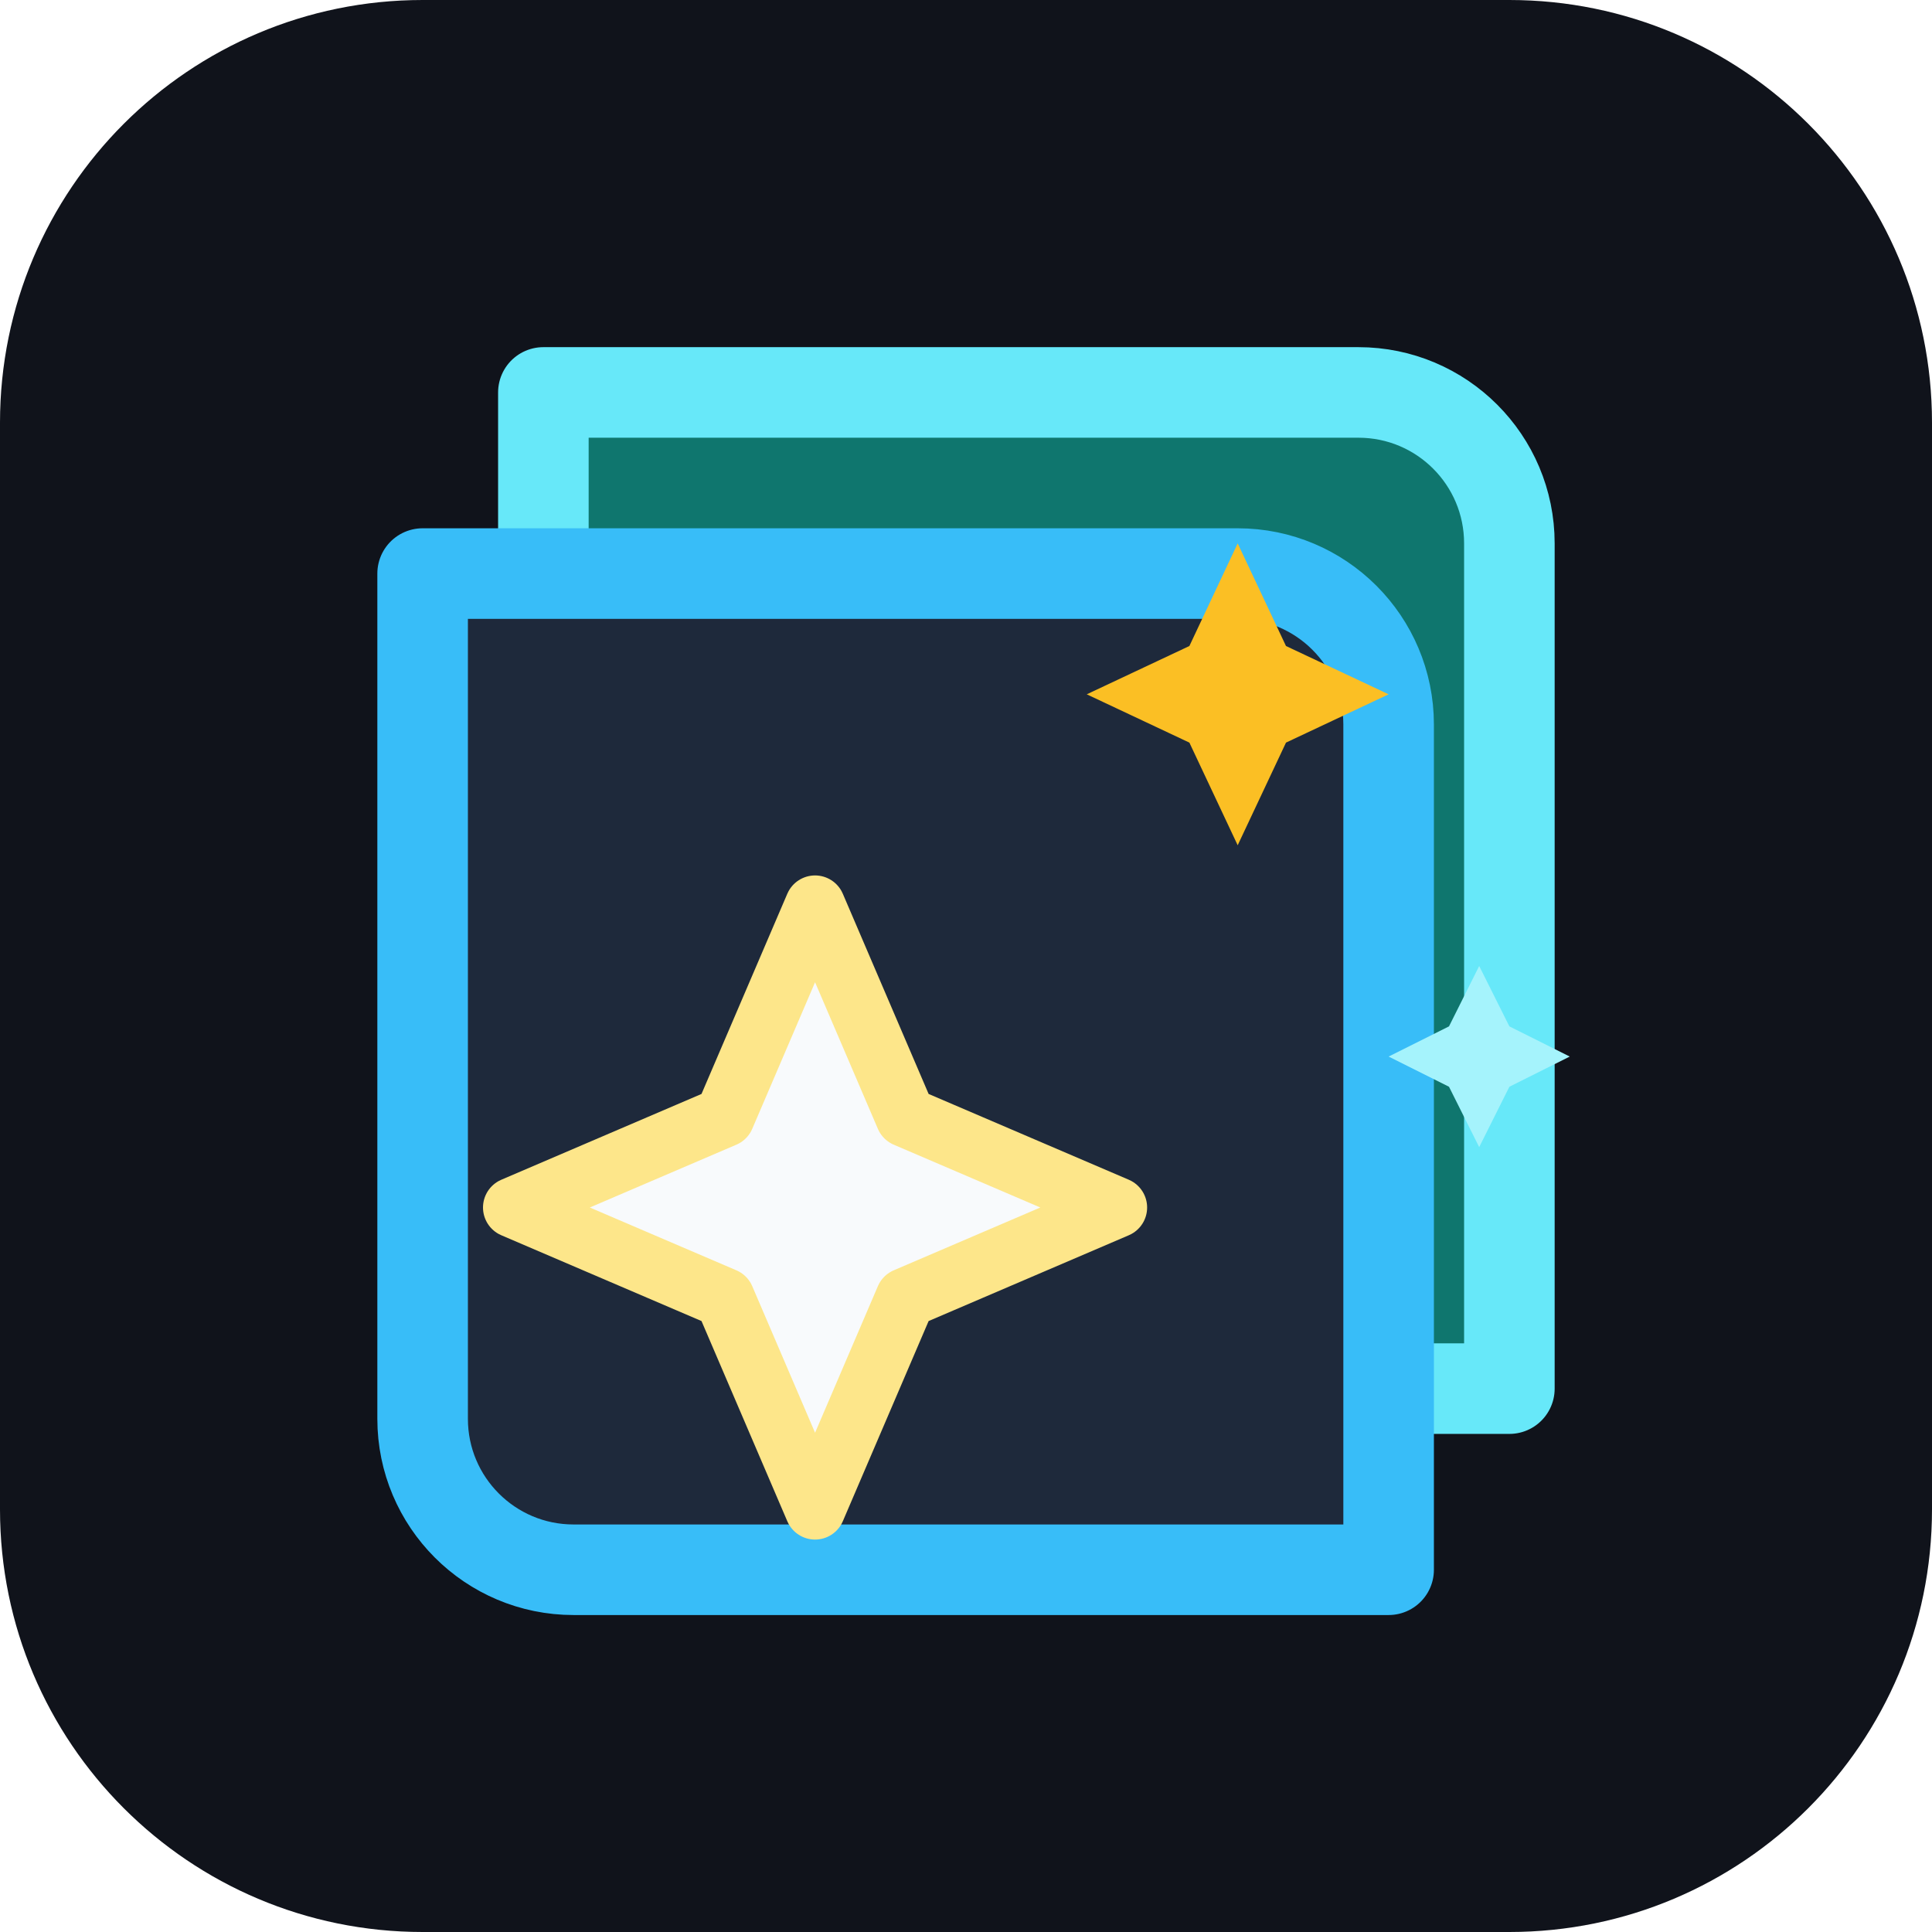
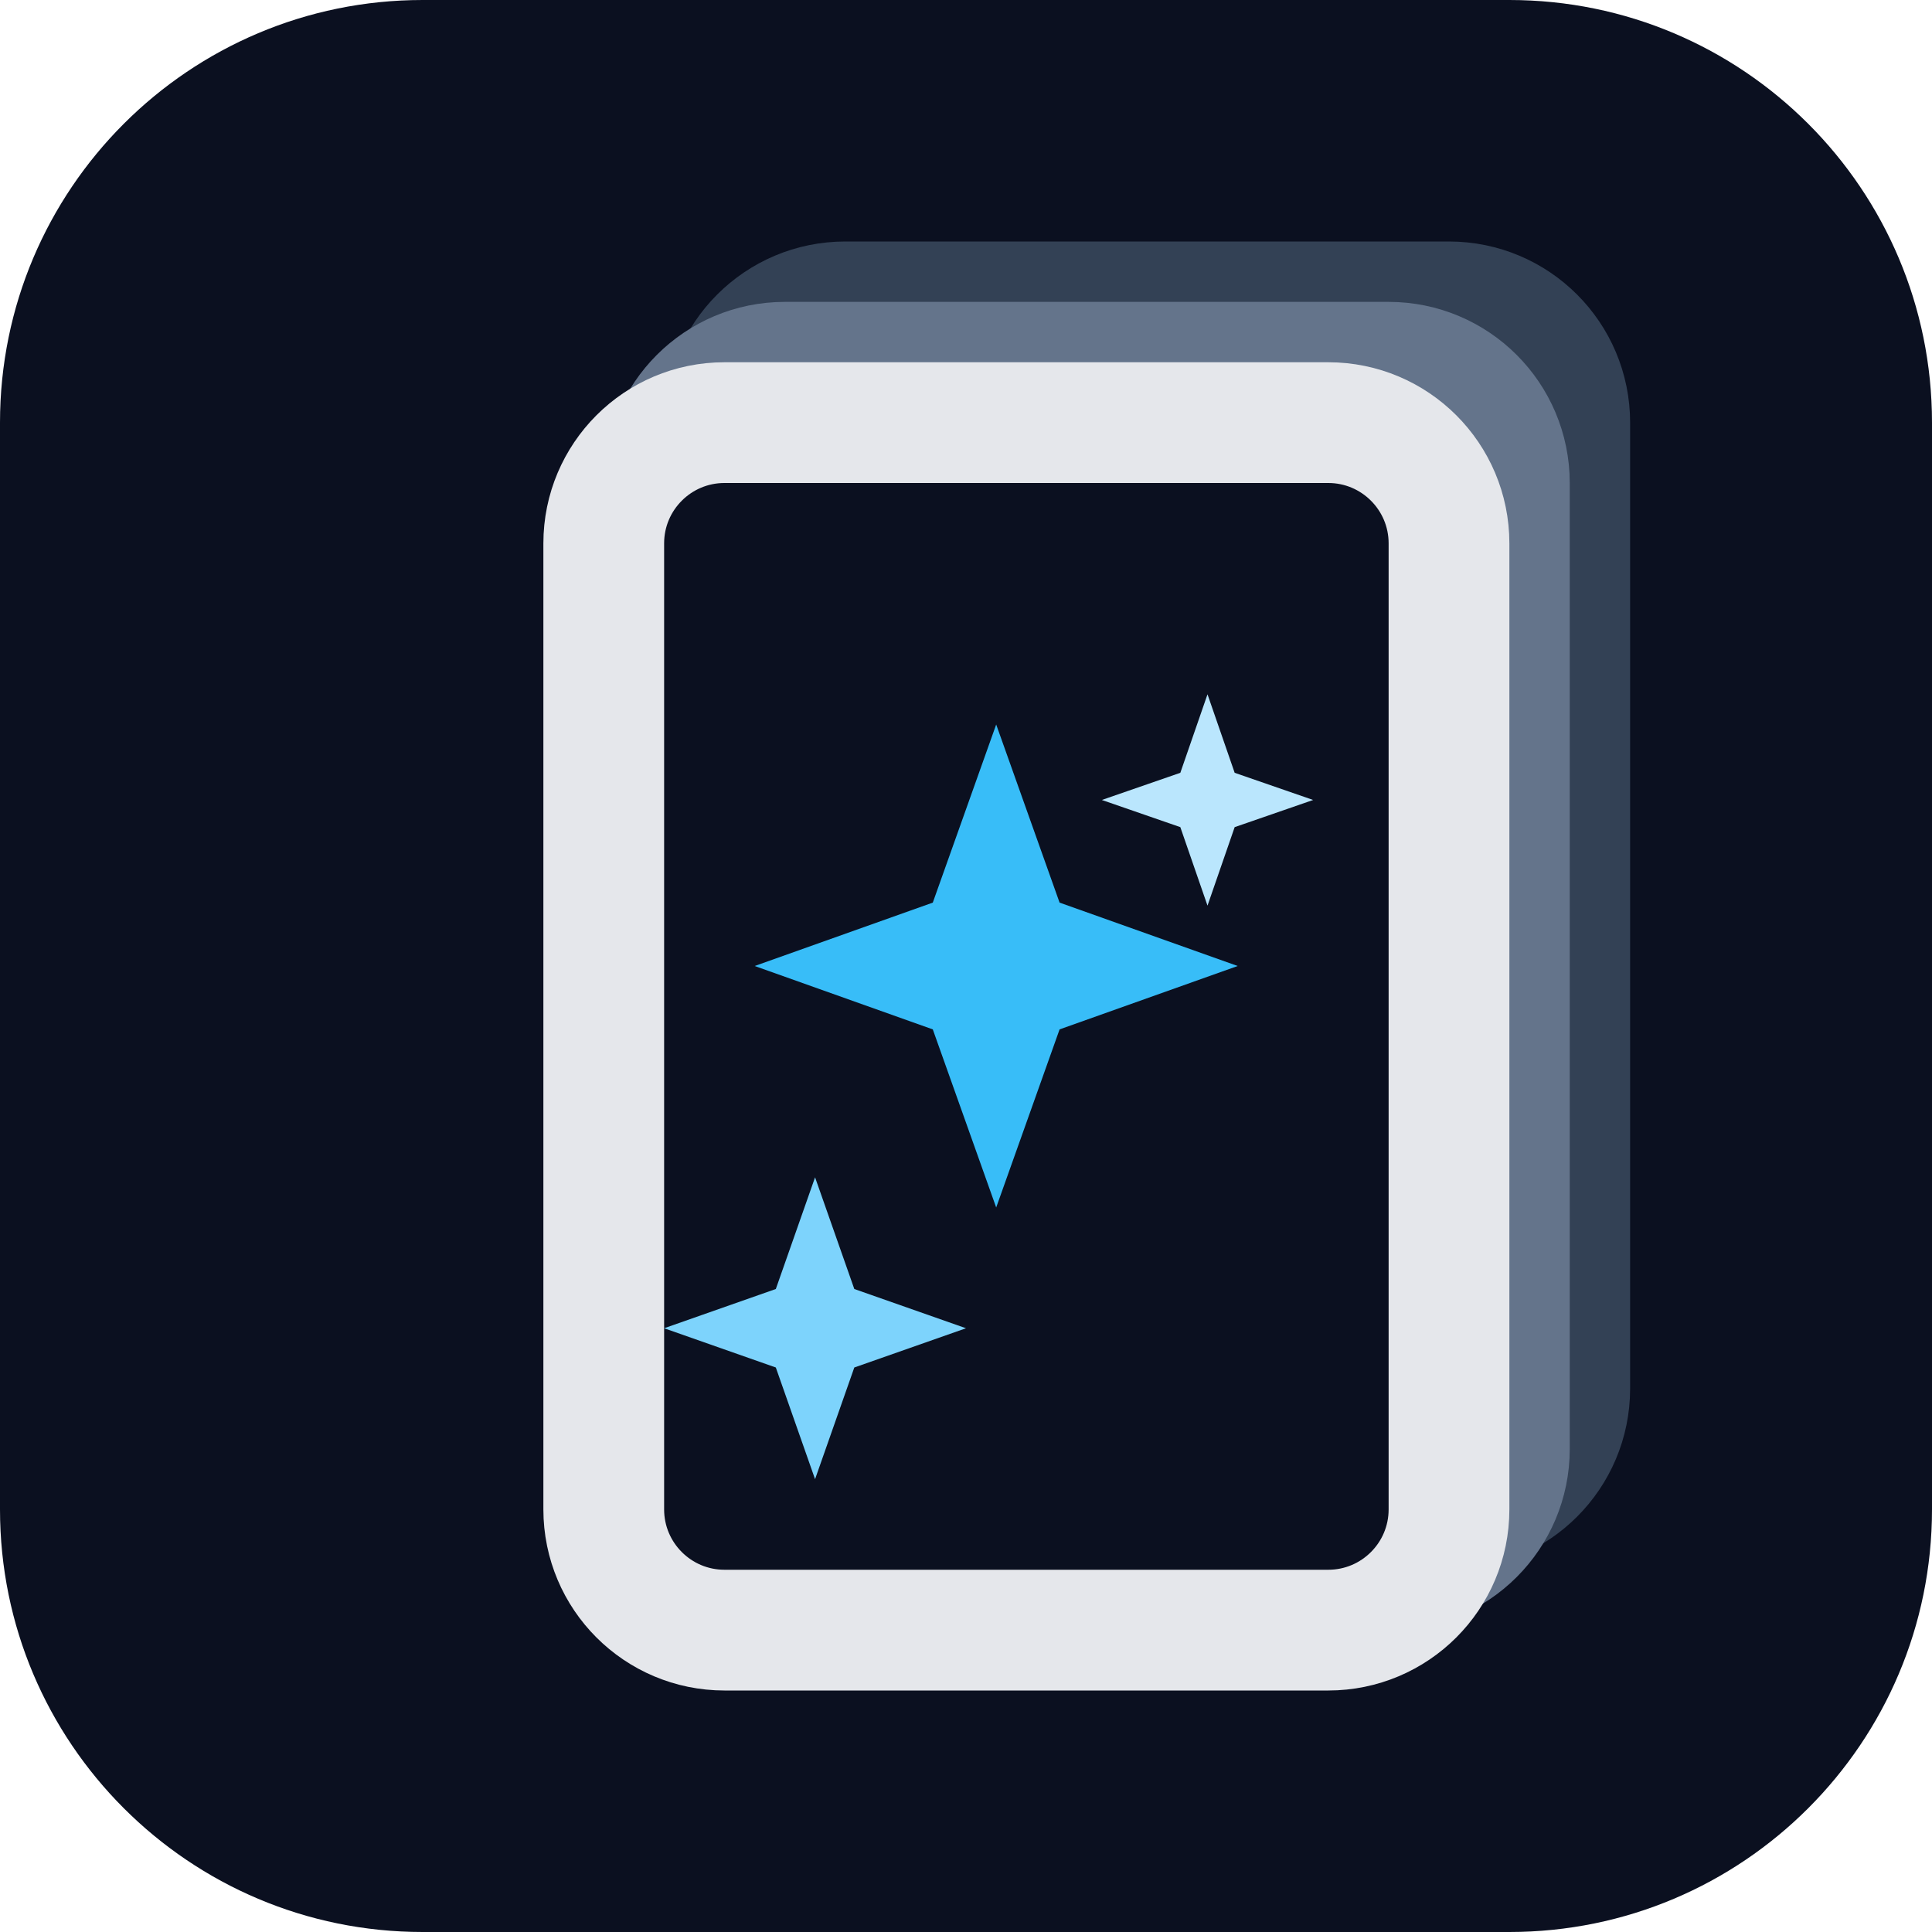
- <svg xmlns="http://www.w3.org/2000/svg" viewBox="0 0 64 64" role="img" aria-label="MTG Auto Deck">
-   <rect width="64" height="64" rx="14" fill="#10131b" />
-   <path d="M18 13h27a5 5 0 0 1 5 5v28H23a5 5 0 0 1-5-5V13Z" fill="#0f766e" stroke="#67e8f9" stroke-width="3" stroke-linejoin="round" />
-   <path d="M14 19h27a5 5 0 0 1 5 5v28H19a5 5 0 0 1-5-5V19Z" fill="#1e293b" stroke="#38bdf8" stroke-width="3" stroke-linejoin="round" />
-   <path d="M24 37l3-7 3 7 7 3-7 3-3 7-3-7-7-3 7-3Z" fill="#f8fafc" stroke="#fde68a" stroke-width="2" stroke-linejoin="round" />
-   <path d="M41 18l1.6 3.4L46 23l-3.4 1.6L41 28l-1.6-3.4L36 23l3.4-1.6L41 18Z" fill="#fbbf24" />
-   <path d="M49 32l1 2 2 1-2 1-1 2-1-2-2-1 2-1 1-2Z" fill="#a5f3fc" />
+ <svg xmlns="http://www.w3.org/2000/svg" viewBox="0 0 64 64" role="img" aria-labelledby="title">
+   <rect width="64" height="64" rx="14" fill="#0B1020" />
+   <rect x="24" y="10" width="28" height="40" rx="4" fill="#0B1020" stroke="#334155" stroke-width="4" />
+   <rect x="22" y="12" width="28" height="40" rx="4" fill="#0B1020" stroke="#64748B" stroke-width="4" />
+   <rect x="20" y="14" width="28" height="40" rx="4" fill="#0B1020" stroke="#E5E7EB" stroke-width="4" />
+   <path d="M33 24 L35.1 29.9 L41 32 L35.1 34.1 L33 40 L30.9 34.1 L25 32 L30.9 29.9 Z" fill="#38BDF8" />
+   <path d="M27 39 L28.3 42.7 L32 44 L28.3 45.3 L27 49 L25.7 45.3 L22 44 L25.7 42.7 Z" fill="#7DD3FC" />
+   <path d="M40 23 L40.9 25.6 L43.5 26.5 L40.9 27.4 L40 30 L39.1 27.4 L36.5 26.5 L39.1 25.6 Z" fill="#BAE6FD" />
</svg>
